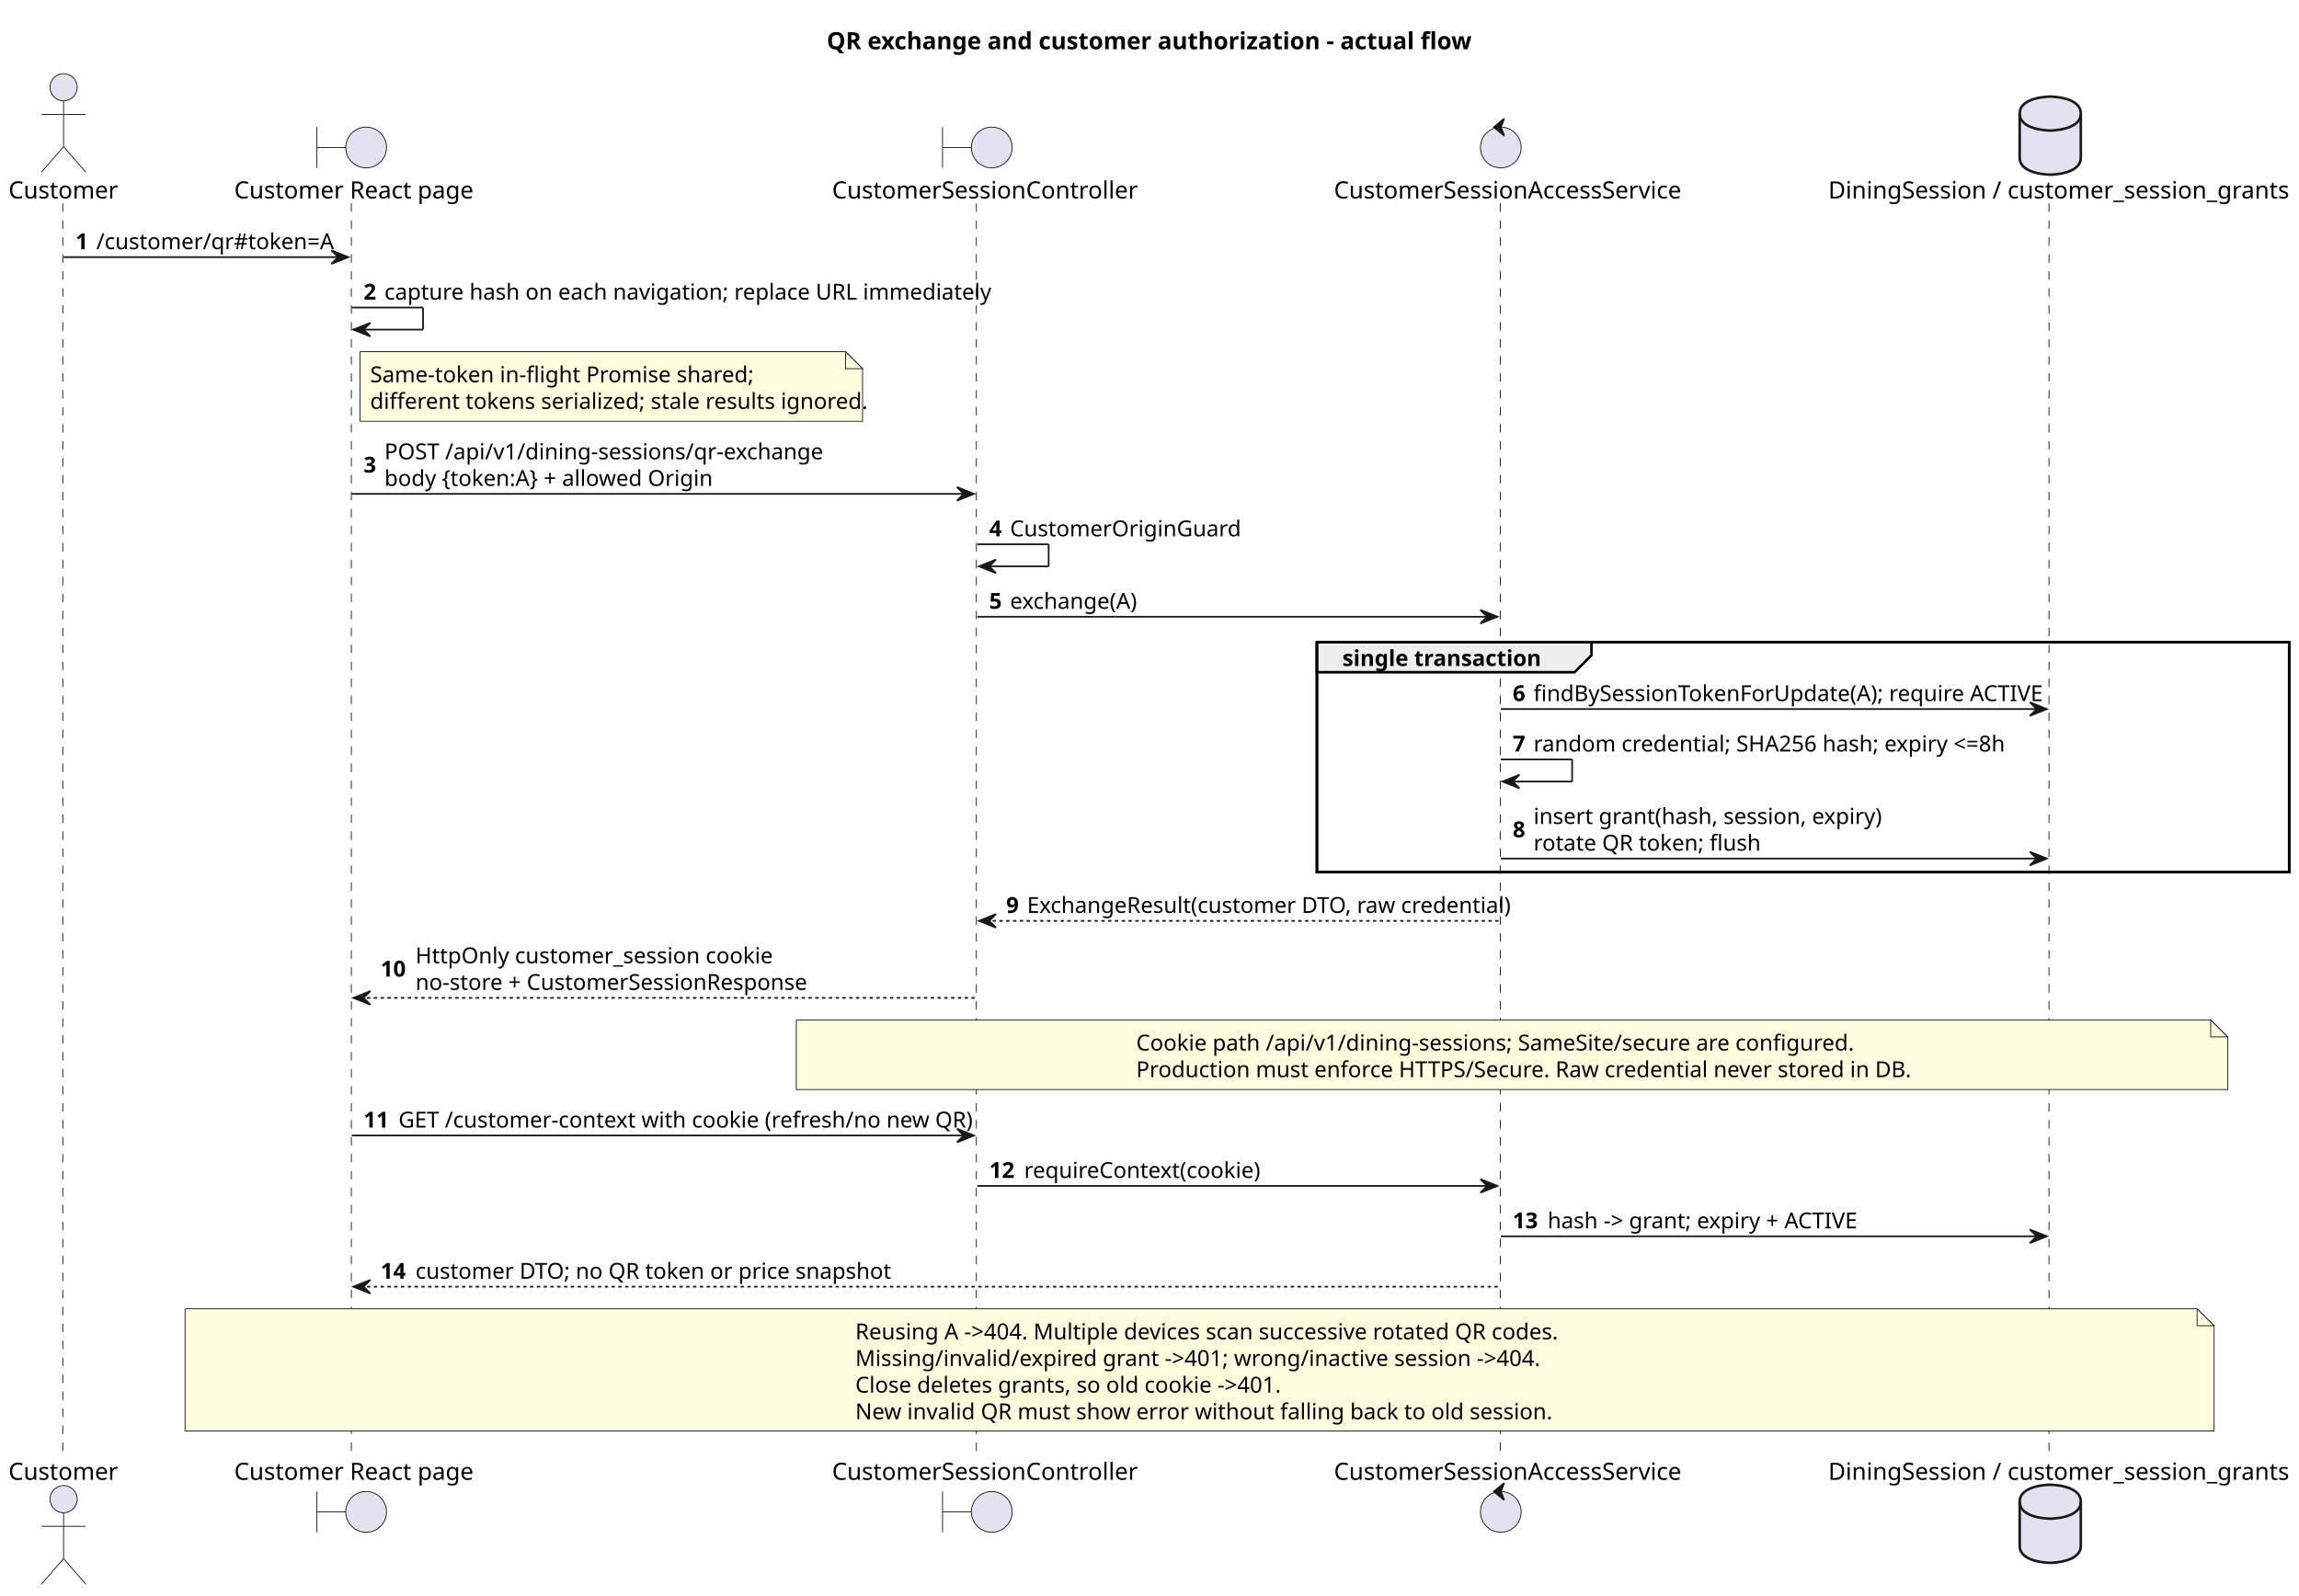
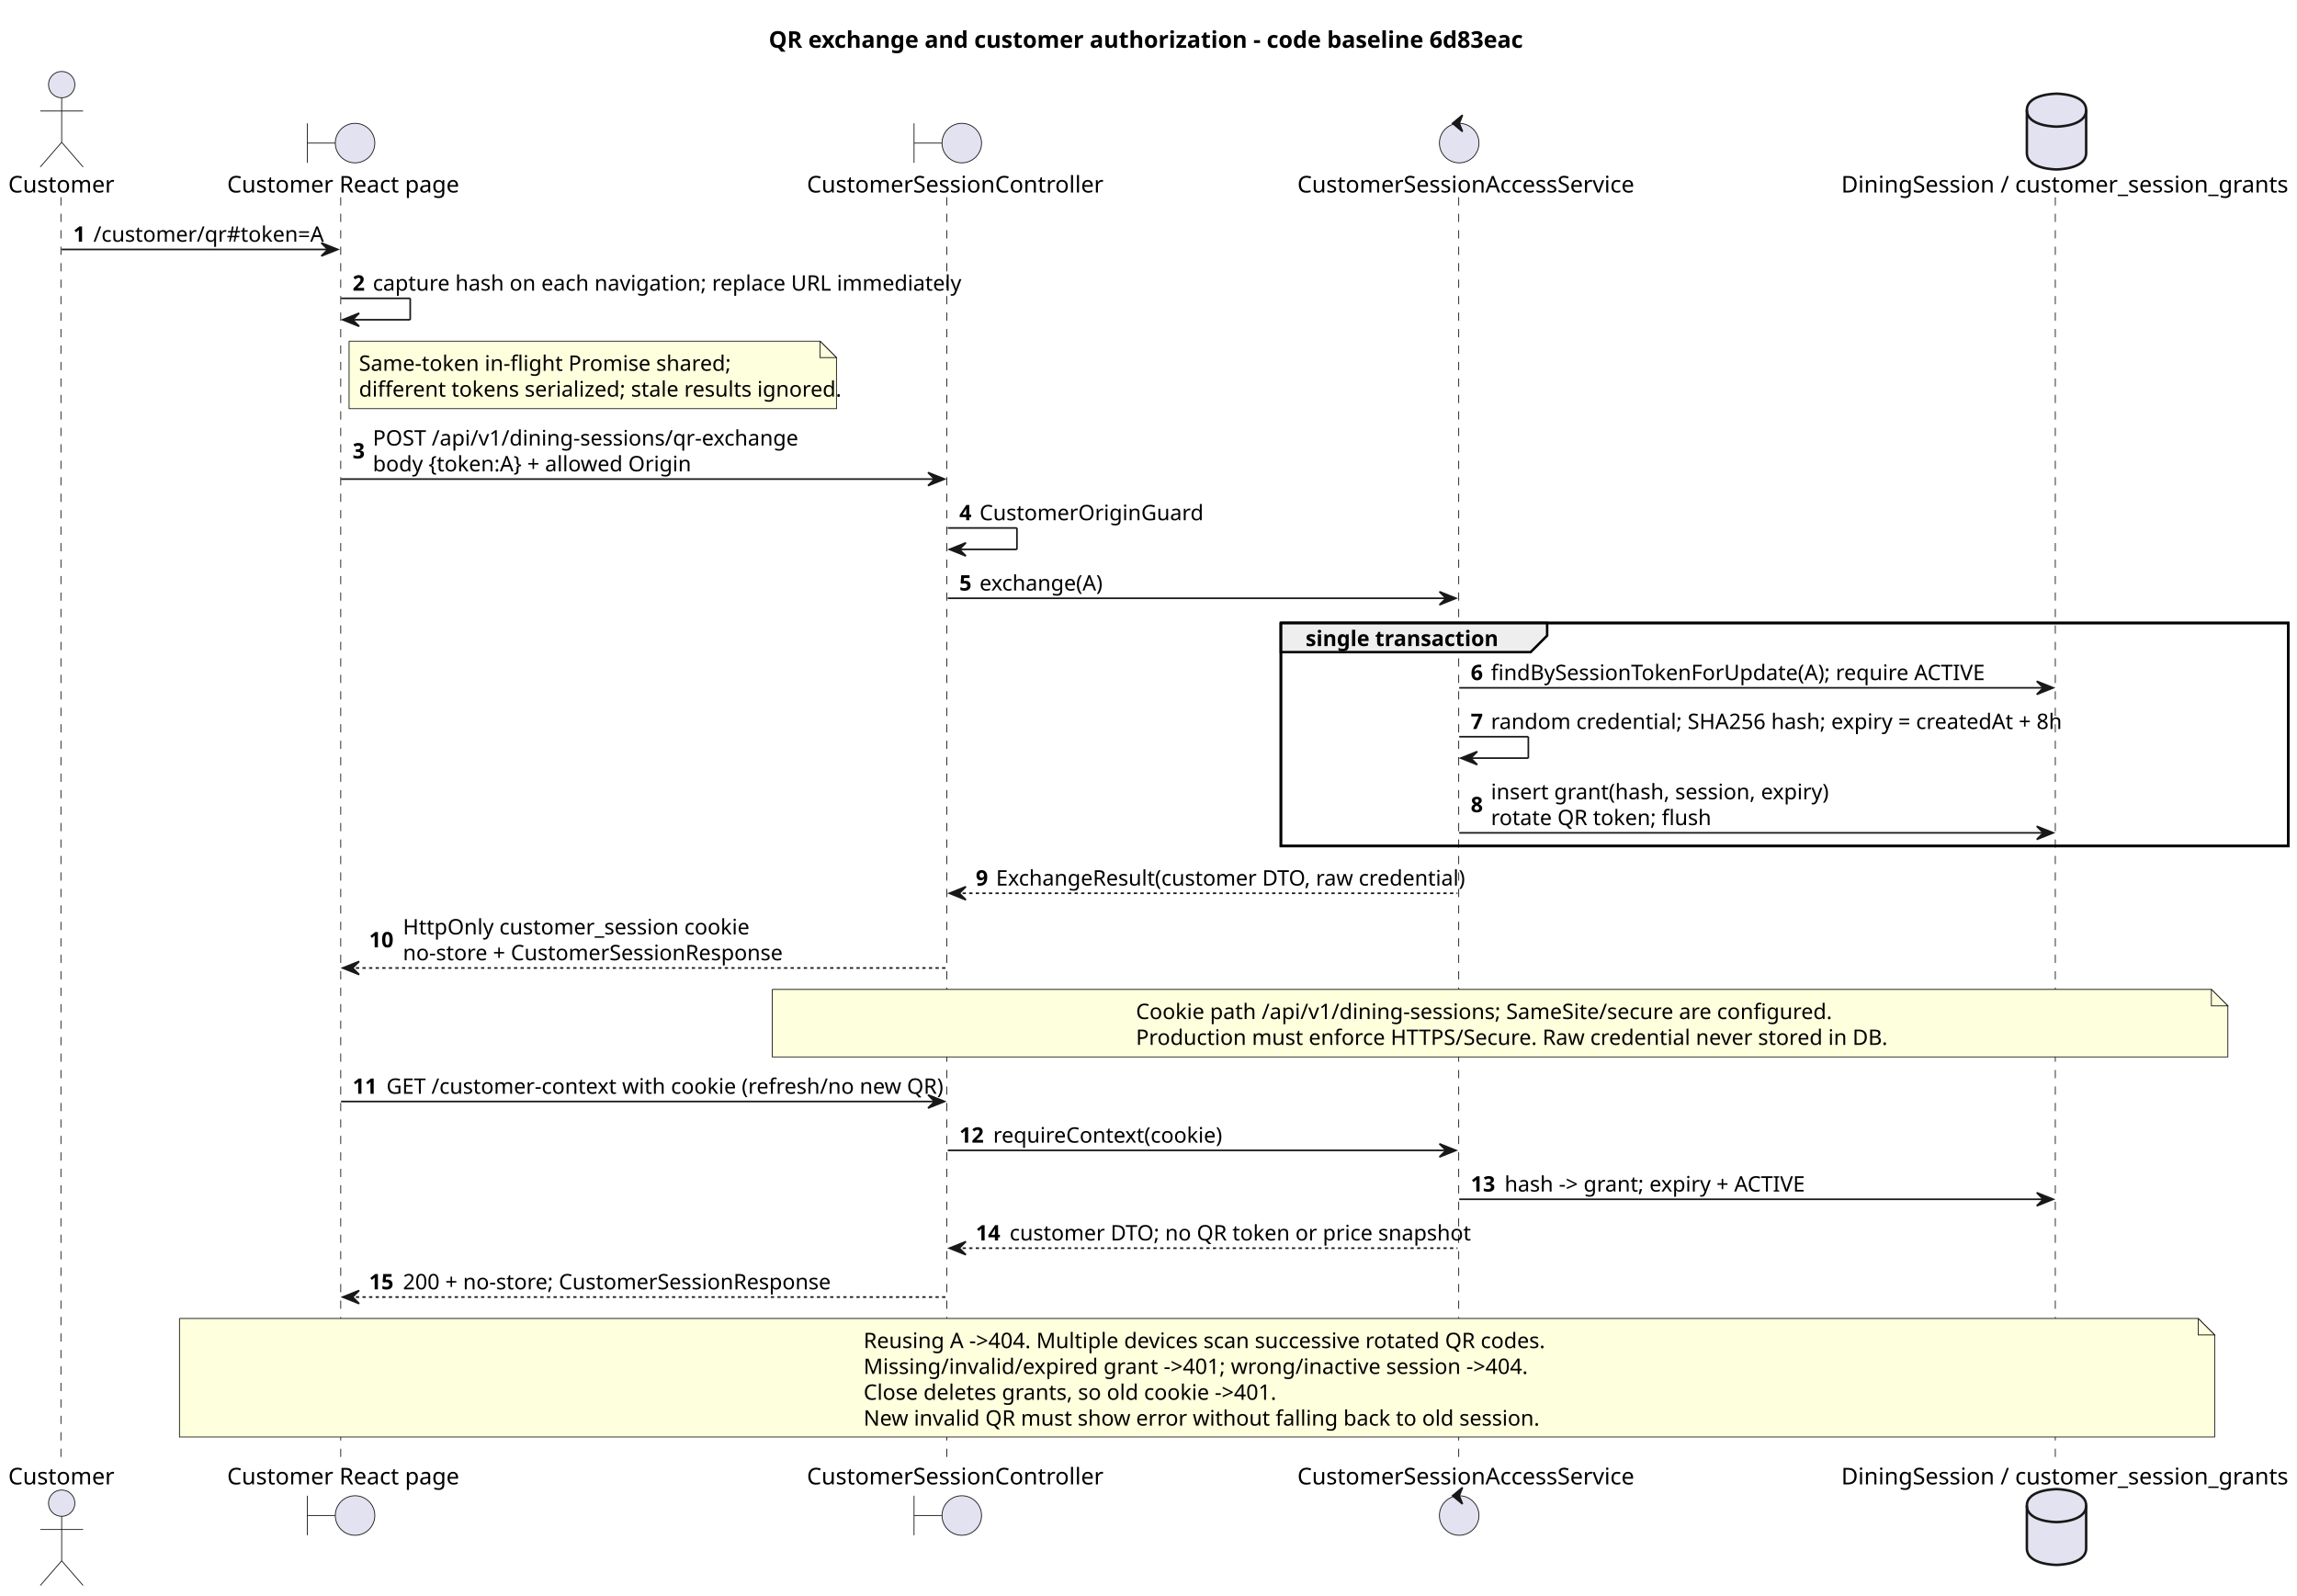
- <svg xmlns="http://www.w3.org/2000/svg" contentStyleType="text/css" data-diagram-type="SEQUENCE" height="940px" preserveAspectRatio="none" style="width:1354px;height:940px;background:#FFFFFF;" version="1.1" viewBox="0 0 1354 940" width="1354px" zoomAndPan="magnify">
+ <svg xmlns="http://www.w3.org/2000/svg" contentStyleType="text/css" data-diagram-type="SEQUENCE" height="969px" preserveAspectRatio="none" style="width:1395px;height:969px;background:#FFFFFF;" version="1.1" viewBox="0 0 1395 969" width="1395px" zoomAndPan="magnify">
  <defs />
  <g>
-     <text fill="#000000" font-family="Tahoma" font-size="14" font-weight="bold" lengthAdjust="spacing" textLength="383.441" x="486.892" y="29.007">QR exchange and customer authorization - actual flow</text>
-     <rect fill="transparent" height="135.457" style="stroke:#000000;stroke-width:1.5;" width="572.624" x="775.602" y="378.328" />
+     <text fill="#000000" font-family="Tahoma" font-size="14" font-weight="bold" lengthAdjust="spacing" textLength="464.967" x="466.857" y="29.007">QR exchange and customer authorization - code baseline 6d83eac</text>
+     <rect fill="transparent" height="135.457" style="stroke:#000000;stroke-width:1.5;" width="611.786" x="777.894" y="378.328" />
    <g>
-       <rect fill="transparent" height="738.977" width="8" x="33.459" y="119.797" />
-       <line style="stroke:#181818;stroke-width:0.5;stroke-dasharray:5.0,5.0;" x1="37" x2="37" y1="119.797" y2="858.773" />
+       <rect fill="transparent" height="768.668" width="8" x="33.459" y="119.797" />
+       <line style="stroke:#181818;stroke-width:0.5;stroke-dasharray:5.0,5.0;" x1="37" x2="37" y1="119.797" y2="888.465" />
    </g>
    <g>
-       <rect fill="transparent" height="738.977" width="8" x="203.133" y="119.797" />
-       <line style="stroke:#181818;stroke-width:0.5;stroke-dasharray:5.0,5.0;" x1="206.927" x2="206.927" y1="119.797" y2="858.773" />
+       <rect fill="transparent" height="768.668" width="8" x="203.133" y="119.797" />
+       <line style="stroke:#181818;stroke-width:0.5;stroke-dasharray:5.0,5.0;" x1="206.927" x2="206.927" y1="119.797" y2="888.465" />
    </g>
    <g>
-       <rect fill="transparent" height="738.977" width="8" x="571.602" y="119.797" />
-       <line style="stroke:#181818;stroke-width:0.5;stroke-dasharray:5.0,5.0;" x1="575.027" x2="575.027" y1="119.797" y2="858.773" />
+       <rect fill="transparent" height="768.668" width="8" x="571.602" y="119.797" />
+       <line style="stroke:#181818;stroke-width:0.5;stroke-dasharray:5.0,5.0;" x1="575.027" x2="575.027" y1="119.797" y2="888.465" />
    </g>
    <g>
-       <rect fill="transparent" height="738.977" width="8" x="879.895" y="119.797" />
-       <line style="stroke:#181818;stroke-width:0.5;stroke-dasharray:5.0,5.0;" x1="883.602" x2="883.602" y1="119.797" y2="858.773" />
+       <rect fill="transparent" height="768.668" width="8" x="882.187" y="119.797" />
+       <line style="stroke:#181818;stroke-width:0.5;stroke-dasharray:5.0,5.0;" x1="885.894" x2="885.894" y1="119.797" y2="888.465" />
    </g>
    <g>
-       <rect fill="transparent" height="738.977" width="8" x="1203.493" y="119.797" />
-       <line style="stroke:#181818;stroke-width:0.5;stroke-dasharray:5.0,5.0;" x1="1206.76" x2="1206.76" y1="119.797" y2="858.773" />
+       <rect fill="transparent" height="768.668" width="8" x="1244.947" y="119.797" />
+       <line style="stroke:#181818;stroke-width:0.5;stroke-dasharray:5.0,5.0;" x1="1248.214" x2="1248.214" y1="119.797" y2="888.465" />
    </g>
    <text fill="#000000" font-family="Tahoma" font-size="14" lengthAdjust="spacing" textLength="58.919" x="5" y="116.905">Customer</text>
    <ellipse cx="37.459" cy="51.398" fill="#E2E2F0" rx="8" ry="8" style="stroke:#181818;stroke-width:0.5;" />
    <path d="M37.459,59.398 L37.459,86.398 M24.459,67.398 L50.459,67.398 M37.459,86.398 L24.459,101.398 M37.459,86.398 L50.459,101.398 " fill="transparent" style="stroke:#181818;stroke-width:0.5;" />
-     <text fill="#000000" font-family="Tahoma" font-size="14" lengthAdjust="spacing" textLength="58.919" x="5" y="871.78">Customer</text>
-     <ellipse cx="37.459" cy="883.172" fill="#E2E2F0" rx="8" ry="8" style="stroke:#181818;stroke-width:0.5;" />
-     <path d="M37.459,891.172 L37.459,918.172 M24.459,899.172 L50.459,899.172 M37.459,918.172 L24.459,933.172 M37.459,918.172 L50.459,933.172 " fill="transparent" style="stroke:#181818;stroke-width:0.5;" />
+     <text fill="#000000" font-family="Tahoma" font-size="14" lengthAdjust="spacing" textLength="58.919" x="5" y="901.472">Customer</text>
+     <ellipse cx="37.459" cy="912.863" fill="#E2E2F0" rx="8" ry="8" style="stroke:#181818;stroke-width:0.5;" />
+     <path d="M37.459,920.863 L37.459,947.863 M24.459,928.863 L50.459,928.863 M37.459,947.863 L24.459,962.863 M37.459,947.863 L50.459,962.863 " fill="transparent" style="stroke:#181818;stroke-width:0.5;" />
    <text fill="#000000" font-family="Tahoma" font-size="14" lengthAdjust="spacing" textLength="132.412" x="137.927" y="116.905">Customer React page</text>
    <path d="M186.633,74.898 L186.633,98.898 M186.633,86.898 L203.633,86.898 " fill="transparent" style="stroke:#181818;stroke-width:0.5;" />
    <ellipse cx="215.633" cy="86.898" fill="#E2E2F0" rx="12" ry="12" style="stroke:#181818;stroke-width:0.5;" />
-     <text fill="#000000" font-family="Tahoma" font-size="14" lengthAdjust="spacing" textLength="132.412" x="137.927" y="871.78">Customer React page</text>
-     <path d="M186.633,878.672 L186.633,902.672 M186.633,890.672 L203.633,890.672 " fill="transparent" style="stroke:#181818;stroke-width:0.5;" />
-     <ellipse cx="215.633" cy="890.672" fill="#E2E2F0" rx="12" ry="12" style="stroke:#181818;stroke-width:0.5;" />
+     <text fill="#000000" font-family="Tahoma" font-size="14" lengthAdjust="spacing" textLength="132.412" x="137.927" y="901.472">Customer React page</text>
+     <path d="M186.633,908.363 L186.633,932.363 M186.633,920.363 L203.633,920.363 " fill="transparent" style="stroke:#181818;stroke-width:0.5;" />
+     <ellipse cx="215.633" cy="920.363" fill="#E2E2F0" rx="12" ry="12" style="stroke:#181818;stroke-width:0.5;" />
    <text fill="#000000" font-family="Tahoma" font-size="14" lengthAdjust="spacing" textLength="165.149" x="490.027" y="116.905">CustomerSessionController</text>
    <path d="M555.102,74.898 L555.102,98.898 M555.102,86.898 L572.102,86.898 " fill="transparent" style="stroke:#181818;stroke-width:0.5;" />
    <ellipse cx="584.102" cy="86.898" fill="#E2E2F0" rx="12" ry="12" style="stroke:#181818;stroke-width:0.5;" />
-     <text fill="#000000" font-family="Tahoma" font-size="14" lengthAdjust="spacing" textLength="165.149" x="490.027" y="871.78">CustomerSessionController</text>
-     <path d="M555.102,878.672 L555.102,902.672 M555.102,890.672 L572.102,890.672 " fill="transparent" style="stroke:#181818;stroke-width:0.5;" />
-     <ellipse cx="584.102" cy="890.672" fill="#E2E2F0" rx="12" ry="12" style="stroke:#181818;stroke-width:0.5;" />
-     <text fill="#000000" font-family="Tahoma" font-size="14" lengthAdjust="spacing" textLength="190.586" x="785.602" y="116.905">CustomerSessionAccessService</text>
-     <ellipse cx="883.895" cy="86.898" fill="#E2E2F0" rx="12" ry="12" style="stroke:#181818;stroke-width:0.5;" />
-     <polygon fill="#181818" points="879.895,74.898,885.895,69.898,883.895,74.898,885.895,79.898,879.895,74.898" style="stroke:#181818;stroke-width:1;" />
-     <text fill="#000000" font-family="Tahoma" font-size="14" lengthAdjust="spacing" textLength="190.586" x="785.602" y="871.78">CustomerSessionAccessService</text>
-     <ellipse cx="883.895" cy="890.672" fill="#E2E2F0" rx="12" ry="12" style="stroke:#181818;stroke-width:0.5;" />
-     <polygon fill="#181818" points="879.895,878.672,885.895,873.672,883.895,878.672,885.895,883.672,879.895,878.672" style="stroke:#181818;stroke-width:1;" />
-     <text fill="#000000" font-family="Tahoma" font-size="14" lengthAdjust="spacing" textLength="255.466" x="1076.76" y="116.905">DiningSession / customer_session_grants</text>
-     <path d="M1189.493,66.898 C1189.493,56.898 1207.493,56.898 1207.493,56.898 C1207.493,56.898 1225.493,56.898 1225.493,66.898 L1225.493,92.898 C1225.493,102.898 1207.493,102.898 1207.493,102.898 C1207.493,102.898 1189.493,102.898 1189.493,92.898 L1189.493,66.898 " fill="#E2E2F0" style="stroke:#181818;stroke-width:1.5;" />
-     <path d="M1189.493,66.898 C1189.493,76.898 1207.493,76.898 1207.493,76.898 C1207.493,76.898 1225.493,76.898 1225.493,66.898 " fill="transparent" style="stroke:#181818;stroke-width:1.5;" />
-     <text fill="#000000" font-family="Tahoma" font-size="14" lengthAdjust="spacing" textLength="255.466" x="1076.76" y="871.78">DiningSession / customer_session_grants</text>
-     <path d="M1189.493,884.672 C1189.493,874.672 1207.493,874.672 1207.493,874.672 C1207.493,874.672 1225.493,874.672 1225.493,884.672 L1225.493,910.672 C1225.493,920.672 1207.493,920.672 1207.493,920.672 C1207.493,920.672 1189.493,920.672 1189.493,910.672 L1189.493,884.672 " fill="#E2E2F0" style="stroke:#181818;stroke-width:1.5;" />
-     <path d="M1189.493,884.672 C1189.493,894.672 1207.493,894.672 1207.493,894.672 C1207.493,894.672 1225.493,894.672 1225.493,884.672 " fill="transparent" style="stroke:#181818;stroke-width:1.5;" />
+     <text fill="#000000" font-family="Tahoma" font-size="14" lengthAdjust="spacing" textLength="165.149" x="490.027" y="901.472">CustomerSessionController</text>
+     <path d="M555.102,908.363 L555.102,932.363 M555.102,920.363 L572.102,920.363 " fill="transparent" style="stroke:#181818;stroke-width:0.5;" />
+     <ellipse cx="584.102" cy="920.363" fill="#E2E2F0" rx="12" ry="12" style="stroke:#181818;stroke-width:0.5;" />
+     <text fill="#000000" font-family="Tahoma" font-size="14" lengthAdjust="spacing" textLength="190.586" x="787.894" y="116.905">CustomerSessionAccessService</text>
+     <ellipse cx="886.187" cy="86.898" fill="#E2E2F0" rx="12" ry="12" style="stroke:#181818;stroke-width:0.5;" />
+     <polygon fill="#181818" points="882.187,74.898,888.187,69.898,886.187,74.898,888.187,79.898,882.187,74.898" style="stroke:#181818;stroke-width:1;" />
+     <text fill="#000000" font-family="Tahoma" font-size="14" lengthAdjust="spacing" textLength="190.586" x="787.894" y="901.472">CustomerSessionAccessService</text>
+     <ellipse cx="886.187" cy="920.363" fill="#E2E2F0" rx="12" ry="12" style="stroke:#181818;stroke-width:0.5;" />
+     <polygon fill="#181818" points="882.187,908.363,888.187,903.363,886.187,908.363,888.187,913.363,882.187,908.363" style="stroke:#181818;stroke-width:1;" />
+     <text fill="#000000" font-family="Tahoma" font-size="14" lengthAdjust="spacing" textLength="255.466" x="1118.214" y="116.905">DiningSession / customer_session_grants</text>
+     <path d="M1230.947,66.898 C1230.947,56.898 1248.947,56.898 1248.947,56.898 C1248.947,56.898 1266.947,56.898 1266.947,66.898 L1266.947,92.898 C1266.947,102.898 1248.947,102.898 1248.947,102.898 C1248.947,102.898 1230.947,102.898 1230.947,92.898 L1230.947,66.898 " fill="#E2E2F0" style="stroke:#181818;stroke-width:1.5;" />
+     <path d="M1230.947,66.898 C1230.947,76.898 1248.947,76.898 1248.947,76.898 C1248.947,76.898 1266.947,76.898 1266.947,66.898 " fill="transparent" style="stroke:#181818;stroke-width:1.5;" />
+     <text fill="#000000" font-family="Tahoma" font-size="14" lengthAdjust="spacing" textLength="255.466" x="1118.214" y="901.472">DiningSession / customer_session_grants</text>
+     <path d="M1230.947,914.363 C1230.947,904.363 1248.947,904.363 1248.947,904.363 C1248.947,904.363 1266.947,904.363 1266.947,914.363 L1266.947,940.363 C1266.947,950.363 1248.947,950.363 1248.947,950.363 C1248.947,950.363 1230.947,950.363 1230.947,940.363 L1230.947,914.363 " fill="#E2E2F0" style="stroke:#181818;stroke-width:1.5;" />
+     <path d="M1230.947,914.363 C1230.947,924.363 1248.947,924.363 1248.947,924.363 C1248.947,924.363 1266.947,924.363 1266.947,914.363 " fill="transparent" style="stroke:#181818;stroke-width:1.5;" />
    <polygon fill="#181818" points="195.133,147.488,205.133,151.488,195.133,155.488,199.133,151.488" style="stroke:#181818;stroke-width:1;" />
    <line style="stroke:#181818;stroke-width:1;" x1="37.459" x2="201.133" y1="151.488" y2="151.488" />
    <text fill="#000000" font-family="Tahoma" font-size="13" font-weight="bold" lengthAdjust="spacing" textLength="8.277" x="44.459" y="146.803">1</text>
    <text fill="#000000" font-family="Tahoma" font-size="13" lengthAdjust="spacing" textLength="133.396" x="56.737" y="146.803">/customer/qr#token=A</text>
    <line style="stroke:#181818;stroke-width:1;" x1="207.133" x2="249.133" y1="181.18" y2="181.18" />
    <line style="stroke:#181818;stroke-width:1;" x1="249.133" x2="249.133" y1="181.18" y2="194.18" />
    <line style="stroke:#181818;stroke-width:1;" x1="208.133" x2="249.133" y1="194.18" y2="194.18" />
    <polygon fill="#181818" points="218.133,190.18,208.133,194.18,218.133,198.18,214.133,194.18" style="stroke:#181818;stroke-width:1;" />
    <text fill="#000000" font-family="Tahoma" font-size="13" font-weight="bold" lengthAdjust="spacing" textLength="8.277" x="214.133" y="176.495">2</text>
    <text fill="#000000" font-family="Tahoma" font-size="13" lengthAdjust="spacing" textLength="337.34" x="226.41" y="176.495">capture hash on each navigation; replace URL immediately</text>
    <path d="M212,207.18 L212,248.18 L508,248.18 L508,217.18 L498,207.18 L212,207.18 " fill="#FEFFDD" style="stroke:#181818;stroke-width:0.5;" />
    <path d="M498,207.18 L498,217.18 L508,217.18 L498,207.18 " fill="#FEFFDD" style="stroke:#181818;stroke-width:0.5;" />
    <text fill="#000000" font-family="Tahoma" font-size="13" lengthAdjust="spacing" textLength="213.142" x="218" y="225.186">Same-token in-flight Promise shared;</text>
    <text fill="#000000" font-family="Tahoma" font-size="13" lengthAdjust="spacing" textLength="275.552" x="218" y="240.877">different tokens serialized; stale results ignored.</text>
    <polygon fill="#181818" points="563.602,286.945,573.602,290.945,563.602,294.945,567.602,290.945" style="stroke:#181818;stroke-width:1;" />
    <line style="stroke:#181818;stroke-width:1;" x1="207.133" x2="569.602" y1="290.945" y2="290.945" />
    <text fill="#000000" font-family="Tahoma" font-size="13" font-weight="bold" lengthAdjust="spacing" textLength="8.277" x="214.133" y="278.415">3</text>
    <text fill="#000000" font-family="Tahoma" font-size="13" lengthAdjust="spacing" textLength="243.775" x="226.41" y="270.569">POST /api/v1/dining-sessions/qr-exchange</text>
    <text fill="#000000" font-family="Tahoma" font-size="13" lengthAdjust="spacing" textLength="188.227" x="226.41" y="286.26">body {token:A} + allowed Origin</text>
    <line style="stroke:#181818;stroke-width:1;" x1="575.602" x2="617.602" y1="320.637" y2="320.637" />
    <line style="stroke:#181818;stroke-width:1;" x1="617.602" x2="617.602" y1="320.637" y2="333.637" />
    <line style="stroke:#181818;stroke-width:1;" x1="576.602" x2="617.602" y1="333.637" y2="333.637" />
    <polygon fill="#181818" points="586.602,329.637,576.602,333.637,586.602,337.637,582.602,333.637" style="stroke:#181818;stroke-width:1;" />
    <text fill="#000000" font-family="Tahoma" font-size="13" font-weight="bold" lengthAdjust="spacing" textLength="8.277" x="582.602" y="315.952">4</text>
    <text fill="#000000" font-family="Tahoma" font-size="13" lengthAdjust="spacing" textLength="123.589" x="594.879" y="315.952">CustomerOriginGuard</text>
-     <polygon fill="#181818" points="871.895,359.328,881.895,363.328,871.895,367.328,875.895,363.328" style="stroke:#181818;stroke-width:1;" />
-     <line style="stroke:#181818;stroke-width:1;" x1="575.602" x2="877.895" y1="363.328" y2="363.328" />
+     <polygon fill="#181818" points="874.187,359.328,884.187,363.328,874.187,367.328,878.187,363.328" style="stroke:#181818;stroke-width:1;" />
+     <line style="stroke:#181818;stroke-width:1;" x1="575.602" x2="880.187" y1="363.328" y2="363.328" />
    <text fill="#000000" font-family="Tahoma" font-size="13" font-weight="bold" lengthAdjust="spacing" textLength="8.277" x="582.602" y="358.643">5</text>
    <text fill="#000000" font-family="Tahoma" font-size="13" lengthAdjust="spacing" textLength="72.376" x="594.879" y="358.643">exchange(A)</text>
-     <path d="M775.602,378.328 L937.311,378.328 L937.311,386.019 L927.311,396.019 L775.602,396.019 L775.602,378.328 " fill="#EEEEEE" style="stroke:#000000;stroke-width:1.5;" />
-     <rect fill="transparent" height="135.457" style="stroke:#000000;stroke-width:1.5;" width="572.624" x="775.602" y="378.328" />
-     <text fill="#000000" font-family="Tahoma" font-size="13" font-weight="bold" lengthAdjust="spacing" textLength="116.708" x="790.602" y="392.334">single transaction</text>
-     <polygon fill="#181818" points="1195.493,413.711,1205.493,417.711,1195.493,421.711,1199.493,417.711" style="stroke:#181818;stroke-width:1;" />
-     <line style="stroke:#181818;stroke-width:1;" x1="883.895" x2="1201.493" y1="417.711" y2="417.711" />
-     <text fill="#000000" font-family="Tahoma" font-size="13" font-weight="bold" lengthAdjust="spacing" textLength="8.277" x="890.895" y="413.026">6</text>
-     <text fill="#000000" font-family="Tahoma" font-size="13" lengthAdjust="spacing" textLength="287.32" x="903.173" y="413.026">findBySessionTokenForUpdate(A); require ACTIVE</text>
-     <line style="stroke:#181818;stroke-width:1;" x1="883.895" x2="925.895" y1="447.402" y2="447.402" />
-     <line style="stroke:#181818;stroke-width:1;" x1="925.895" x2="925.895" y1="447.402" y2="460.402" />
-     <line style="stroke:#181818;stroke-width:1;" x1="884.895" x2="925.895" y1="460.402" y2="460.402" />
-     <polygon fill="#181818" points="894.895,456.402,884.895,460.402,894.895,464.402,890.895,460.402" style="stroke:#181818;stroke-width:1;" />
-     <text fill="#000000" font-family="Tahoma" font-size="13" font-weight="bold" lengthAdjust="spacing" textLength="8.277" x="890.895" y="442.717">7</text>
-     <text fill="#000000" font-family="Tahoma" font-size="13" lengthAdjust="spacing" textLength="269.426" x="903.173" y="442.717">random credential; SHA256 hash; expiry &lt;=8h</text>
-     <polygon fill="#181818" points="1195.493,501.785,1205.493,505.785,1195.493,509.785,1199.493,505.785" style="stroke:#181818;stroke-width:1;" />
-     <line style="stroke:#181818;stroke-width:1;" x1="883.895" x2="1201.493" y1="505.785" y2="505.785" />
-     <text fill="#000000" font-family="Tahoma" font-size="13" font-weight="bold" lengthAdjust="spacing" textLength="8.277" x="890.895" y="493.254">8</text>
-     <text fill="#000000" font-family="Tahoma" font-size="13" lengthAdjust="spacing" textLength="195.444" x="903.173" y="485.409">insert grant(hash, session, expiry)</text>
-     <text fill="#000000" font-family="Tahoma" font-size="13" lengthAdjust="spacing" textLength="127.537" x="903.173" y="501.1">rotate QR token; flush</text>
+     <path d="M777.894,378.328 L939.602,378.328 L939.602,386.019 L929.602,396.019 L777.894,396.019 L777.894,378.328 " fill="#EEEEEE" style="stroke:#000000;stroke-width:1.5;" />
+     <rect fill="transparent" height="135.457" style="stroke:#000000;stroke-width:1.5;" width="611.786" x="777.894" y="378.328" />
+     <text fill="#000000" font-family="Tahoma" font-size="13" font-weight="bold" lengthAdjust="spacing" textLength="116.708" x="792.894" y="392.334">single transaction</text>
+     <polygon fill="#181818" points="1236.947,413.711,1246.947,417.711,1236.947,421.711,1240.947,417.711" style="stroke:#181818;stroke-width:1;" />
+     <line style="stroke:#181818;stroke-width:1;" x1="886.187" x2="1242.947" y1="417.711" y2="417.711" />
+     <text fill="#000000" font-family="Tahoma" font-size="13" font-weight="bold" lengthAdjust="spacing" textLength="8.277" x="893.187" y="413.026">6</text>
+     <text fill="#000000" font-family="Tahoma" font-size="13" lengthAdjust="spacing" textLength="287.32" x="905.464" y="413.026">findBySessionTokenForUpdate(A); require ACTIVE</text>
+     <line style="stroke:#181818;stroke-width:1;" x1="886.187" x2="928.187" y1="447.402" y2="447.402" />
+     <line style="stroke:#181818;stroke-width:1;" x1="928.187" x2="928.187" y1="447.402" y2="460.402" />
+     <line style="stroke:#181818;stroke-width:1;" x1="887.187" x2="928.187" y1="460.402" y2="460.402" />
+     <polygon fill="#181818" points="897.187,456.402,887.187,460.402,897.187,464.402,893.187,460.402" style="stroke:#181818;stroke-width:1;" />
+     <text fill="#000000" font-family="Tahoma" font-size="13" font-weight="bold" lengthAdjust="spacing" textLength="8.277" x="893.187" y="442.717">7</text>
+     <text fill="#000000" font-family="Tahoma" font-size="13" lengthAdjust="spacing" textLength="336.483" x="905.464" y="442.717">random credential; SHA256 hash; expiry = createdAt + 8h</text>
+     <polygon fill="#181818" points="1236.947,501.785,1246.947,505.785,1236.947,509.785,1240.947,505.785" style="stroke:#181818;stroke-width:1;" />
+     <line style="stroke:#181818;stroke-width:1;" x1="886.187" x2="1242.947" y1="505.785" y2="505.785" />
+     <text fill="#000000" font-family="Tahoma" font-size="13" font-weight="bold" lengthAdjust="spacing" textLength="8.277" x="893.187" y="493.254">8</text>
+     <text fill="#000000" font-family="Tahoma" font-size="13" lengthAdjust="spacing" textLength="195.444" x="905.464" y="485.409">insert grant(hash, session, expiry)</text>
+     <text fill="#000000" font-family="Tahoma" font-size="13" lengthAdjust="spacing" textLength="127.537" x="905.464" y="501.1">rotate QR token; flush</text>
    <polygon fill="#181818" points="586.602,538.477,576.602,542.477,586.602,546.477,582.602,542.477" style="stroke:#181818;stroke-width:1;" />
-     <line style="stroke:#181818;stroke-width:1;stroke-dasharray:2.0,2.0;" x1="580.602" x2="882.895" y1="542.477" y2="542.477" />
+     <line style="stroke:#181818;stroke-width:1;stroke-dasharray:2.0,2.0;" x1="580.602" x2="885.187" y1="542.477" y2="542.477" />
    <text fill="#000000" font-family="Tahoma" font-size="13" font-weight="bold" lengthAdjust="spacing" textLength="8.277" x="592.602" y="537.792">9</text>
    <text fill="#000000" font-family="Tahoma" font-size="13" lengthAdjust="spacing" textLength="272.016" x="604.879" y="537.792">ExchangeResult(customer DTO, raw credential)</text>
    <polygon fill="#181818" points="218.133,583.859,208.133,587.859,218.133,591.859,214.133,587.859" style="stroke:#181818;stroke-width:1;" />
    <line style="stroke:#181818;stroke-width:1;stroke-dasharray:2.0,2.0;" x1="212.133" x2="574.602" y1="587.859" y2="587.859" />
    <text fill="#000000" font-family="Tahoma" font-size="13" font-weight="bold" lengthAdjust="spacing" textLength="16.555" x="224.133" y="575.329">10</text>
    <text fill="#000000" font-family="Tahoma" font-size="13" lengthAdjust="spacing" textLength="196.606" x="244.688" y="567.483">HttpOnly customer_session cookie</text>
    <text fill="#000000" font-family="Tahoma" font-size="13" lengthAdjust="spacing" textLength="217.877" x="244.688" y="583.174">no-store + CustomerSessionResponse</text>
-     <path d="M469,600.859 L469,641.859 L1312,641.859 L1312,610.859 L1302,600.859 L469,600.859 " fill="#FEFFDD" style="stroke:#181818;stroke-width:0.5;" />
-     <path d="M1302,600.859 L1302,610.859 L1312,610.859 L1302,600.859 " fill="#FEFFDD" style="stroke:#181818;stroke-width:0.5;" />
-     <text fill="#000000" font-family="Tahoma" font-size="13" lengthAdjust="spacing" textLength="399.522" x="669.146" y="618.866">Cookie path /api/v1/dining-sessions; SameSite/secure are configured.</text>
-     <text fill="#000000" font-family="Tahoma" font-size="13" lengthAdjust="spacing" textLength="433.907" x="669.146" y="634.557">Production must enforce HTTPS/Secure. Raw credential never stored in DB.</text>
+     <path d="M469,600.859 L469,641.859 L1353,641.859 L1353,610.859 L1343,600.859 L469,600.859 " fill="#FEFFDD" style="stroke:#181818;stroke-width:0.5;" />
+     <path d="M1343,600.859 L1343,610.859 L1353,610.859 L1343,600.859 " fill="#FEFFDD" style="stroke:#181818;stroke-width:0.5;" />
+     <text fill="#000000" font-family="Tahoma" font-size="13" lengthAdjust="spacing" textLength="399.522" x="689.873" y="618.866">Cookie path /api/v1/dining-sessions; SameSite/secure are configured.</text>
+     <text fill="#000000" font-family="Tahoma" font-size="13" lengthAdjust="spacing" textLength="433.907" x="689.873" y="634.557">Production must enforce HTTPS/Secure. Raw credential never stored in DB.</text>
    <polygon fill="#181818" points="563.602,664.934,573.602,668.934,563.602,672.934,567.602,668.934" style="stroke:#181818;stroke-width:1;" />
    <line style="stroke:#181818;stroke-width:1;" x1="207.133" x2="569.602" y1="668.934" y2="668.934" />
    <text fill="#000000" font-family="Tahoma" font-size="13" font-weight="bold" lengthAdjust="spacing" textLength="16.555" x="214.133" y="664.249">11</text>
    <text fill="#000000" font-family="Tahoma" font-size="13" lengthAdjust="spacing" textLength="323.915" x="234.688" y="664.249">GET /customer-context with cookie (refresh/no new QR)</text>
-     <polygon fill="#181818" points="871.895,694.625,881.895,698.625,871.895,702.625,875.895,698.625" style="stroke:#181818;stroke-width:1;" />
-     <line style="stroke:#181818;stroke-width:1;" x1="575.602" x2="877.895" y1="698.625" y2="698.625" />
+     <polygon fill="#181818" points="874.187,694.625,884.187,698.625,874.187,702.625,878.187,698.625" style="stroke:#181818;stroke-width:1;" />
+     <line style="stroke:#181818;stroke-width:1;" x1="575.602" x2="880.187" y1="698.625" y2="698.625" />
    <text fill="#000000" font-family="Tahoma" font-size="13" font-weight="bold" lengthAdjust="spacing" textLength="16.555" x="582.602" y="693.94">12</text>
    <text fill="#000000" font-family="Tahoma" font-size="13" lengthAdjust="spacing" textLength="130.908" x="603.157" y="693.94">requireContext(cookie)</text>
-     <polygon fill="#181818" points="1195.493,724.316,1205.493,728.316,1195.493,732.316,1199.493,728.316" style="stroke:#181818;stroke-width:1;" />
-     <line style="stroke:#181818;stroke-width:1;" x1="883.895" x2="1201.493" y1="728.316" y2="728.316" />
-     <text fill="#000000" font-family="Tahoma" font-size="13" font-weight="bold" lengthAdjust="spacing" textLength="16.555" x="890.895" y="723.631">13</text>
-     <text fill="#000000" font-family="Tahoma" font-size="13" lengthAdjust="spacing" textLength="183.65" x="911.45" y="723.631">hash -&gt; grant; expiry + ACTIVE</text>
-     <polygon fill="#181818" points="218.133,754.008,208.133,758.008,218.133,762.008,214.133,758.008" style="stroke:#181818;stroke-width:1;" />
-     <line style="stroke:#181818;stroke-width:1;stroke-dasharray:2.0,2.0;" x1="212.133" x2="882.895" y1="758.008" y2="758.008" />
-     <text fill="#000000" font-family="Tahoma" font-size="13" font-weight="bold" lengthAdjust="spacing" textLength="16.555" x="224.133" y="753.323">14</text>
-     <text fill="#000000" font-family="Tahoma" font-size="13" lengthAdjust="spacing" textLength="266.03" x="244.688" y="753.323">customer DTO; no QR token or price snapshot</text>
-     <path d="M109,771.008 L109,843.008 L1304,843.008 L1304,781.008 L1294,771.008 L109,771.008 " fill="#FEFFDD" style="stroke:#181818;stroke-width:0.5;" />
-     <path d="M1294,771.008 L1294,781.008 L1304,781.008 L1294,771.008 " fill="#FEFFDD" style="stroke:#181818;stroke-width:0.5;" />
-     <text fill="#000000" font-family="Tahoma" font-size="13" lengthAdjust="spacing" textLength="396.836" x="503.731" y="789.014">Reusing A -&gt;404. Multiple devices scan successive rotated QR codes.</text>
-     <text fill="#000000" font-family="Tahoma" font-size="13" lengthAdjust="spacing" textLength="386.807" x="503.731" y="804.706">Missing/invalid/expired grant -&gt;401; wrong/inactive session -&gt;404.</text>
-     <text fill="#000000" font-family="Tahoma" font-size="13" lengthAdjust="spacing" textLength="241.605" x="503.731" y="820.397">Close deletes grants, so old cookie -&gt;401.</text>
-     <text fill="#000000" font-family="Tahoma" font-size="13" lengthAdjust="spacing" textLength="387.543" x="503.731" y="836.088">New invalid QR must show error without falling back to old session.</text>
+     <polygon fill="#181818" points="1236.947,724.316,1246.947,728.316,1236.947,732.316,1240.947,728.316" style="stroke:#181818;stroke-width:1;" />
+     <line style="stroke:#181818;stroke-width:1;" x1="886.187" x2="1242.947" y1="728.316" y2="728.316" />
+     <text fill="#000000" font-family="Tahoma" font-size="13" font-weight="bold" lengthAdjust="spacing" textLength="16.555" x="893.187" y="723.631">13</text>
+     <text fill="#000000" font-family="Tahoma" font-size="13" lengthAdjust="spacing" textLength="183.65" x="913.742" y="723.631">hash -&gt; grant; expiry + ACTIVE</text>
+     <polygon fill="#181818" points="586.602,754.008,576.602,758.008,586.602,762.008,582.602,758.008" style="stroke:#181818;stroke-width:1;" />
+     <line style="stroke:#181818;stroke-width:1;stroke-dasharray:2.0,2.0;" x1="580.602" x2="885.187" y1="758.008" y2="758.008" />
+     <text fill="#000000" font-family="Tahoma" font-size="13" font-weight="bold" lengthAdjust="spacing" textLength="16.555" x="592.602" y="753.323">14</text>
+     <text fill="#000000" font-family="Tahoma" font-size="13" lengthAdjust="spacing" textLength="266.03" x="613.157" y="753.323">customer DTO; no QR token or price snapshot</text>
+     <polygon fill="#181818" points="218.133,783.699,208.133,787.699,218.133,791.699,214.133,787.699" style="stroke:#181818;stroke-width:1;" />
+     <line style="stroke:#181818;stroke-width:1;stroke-dasharray:2.0,2.0;" x1="212.133" x2="574.602" y1="787.699" y2="787.699" />
+     <text fill="#000000" font-family="Tahoma" font-size="13" font-weight="bold" lengthAdjust="spacing" textLength="16.555" x="224.133" y="783.014">15</text>
+     <text fill="#000000" font-family="Tahoma" font-size="13" lengthAdjust="spacing" textLength="247.825" x="244.688" y="783.014">200 + no-store; CustomerSessionResponse</text>
+     <path d="M109,800.699 L109,872.699 L1345,872.699 L1345,810.699 L1335,800.699 L109,800.699 " fill="#FEFFDD" style="stroke:#181818;stroke-width:0.5;" />
+     <path d="M1335,800.699 L1335,810.699 L1345,810.699 L1335,800.699 " fill="#FEFFDD" style="stroke:#181818;stroke-width:0.5;" />
+     <text fill="#000000" font-family="Tahoma" font-size="13" lengthAdjust="spacing" textLength="396.836" x="524.458" y="818.706">Reusing A -&gt;404. Multiple devices scan successive rotated QR codes.</text>
+     <text fill="#000000" font-family="Tahoma" font-size="13" lengthAdjust="spacing" textLength="386.807" x="524.458" y="834.397">Missing/invalid/expired grant -&gt;401; wrong/inactive session -&gt;404.</text>
+     <text fill="#000000" font-family="Tahoma" font-size="13" lengthAdjust="spacing" textLength="241.605" x="524.458" y="850.088">Close deletes grants, so old cookie -&gt;401.</text>
+     <text fill="#000000" font-family="Tahoma" font-size="13" lengthAdjust="spacing" textLength="387.543" x="524.458" y="865.78">New invalid QR must show error without falling back to old session.</text>
  </g>
</svg>
